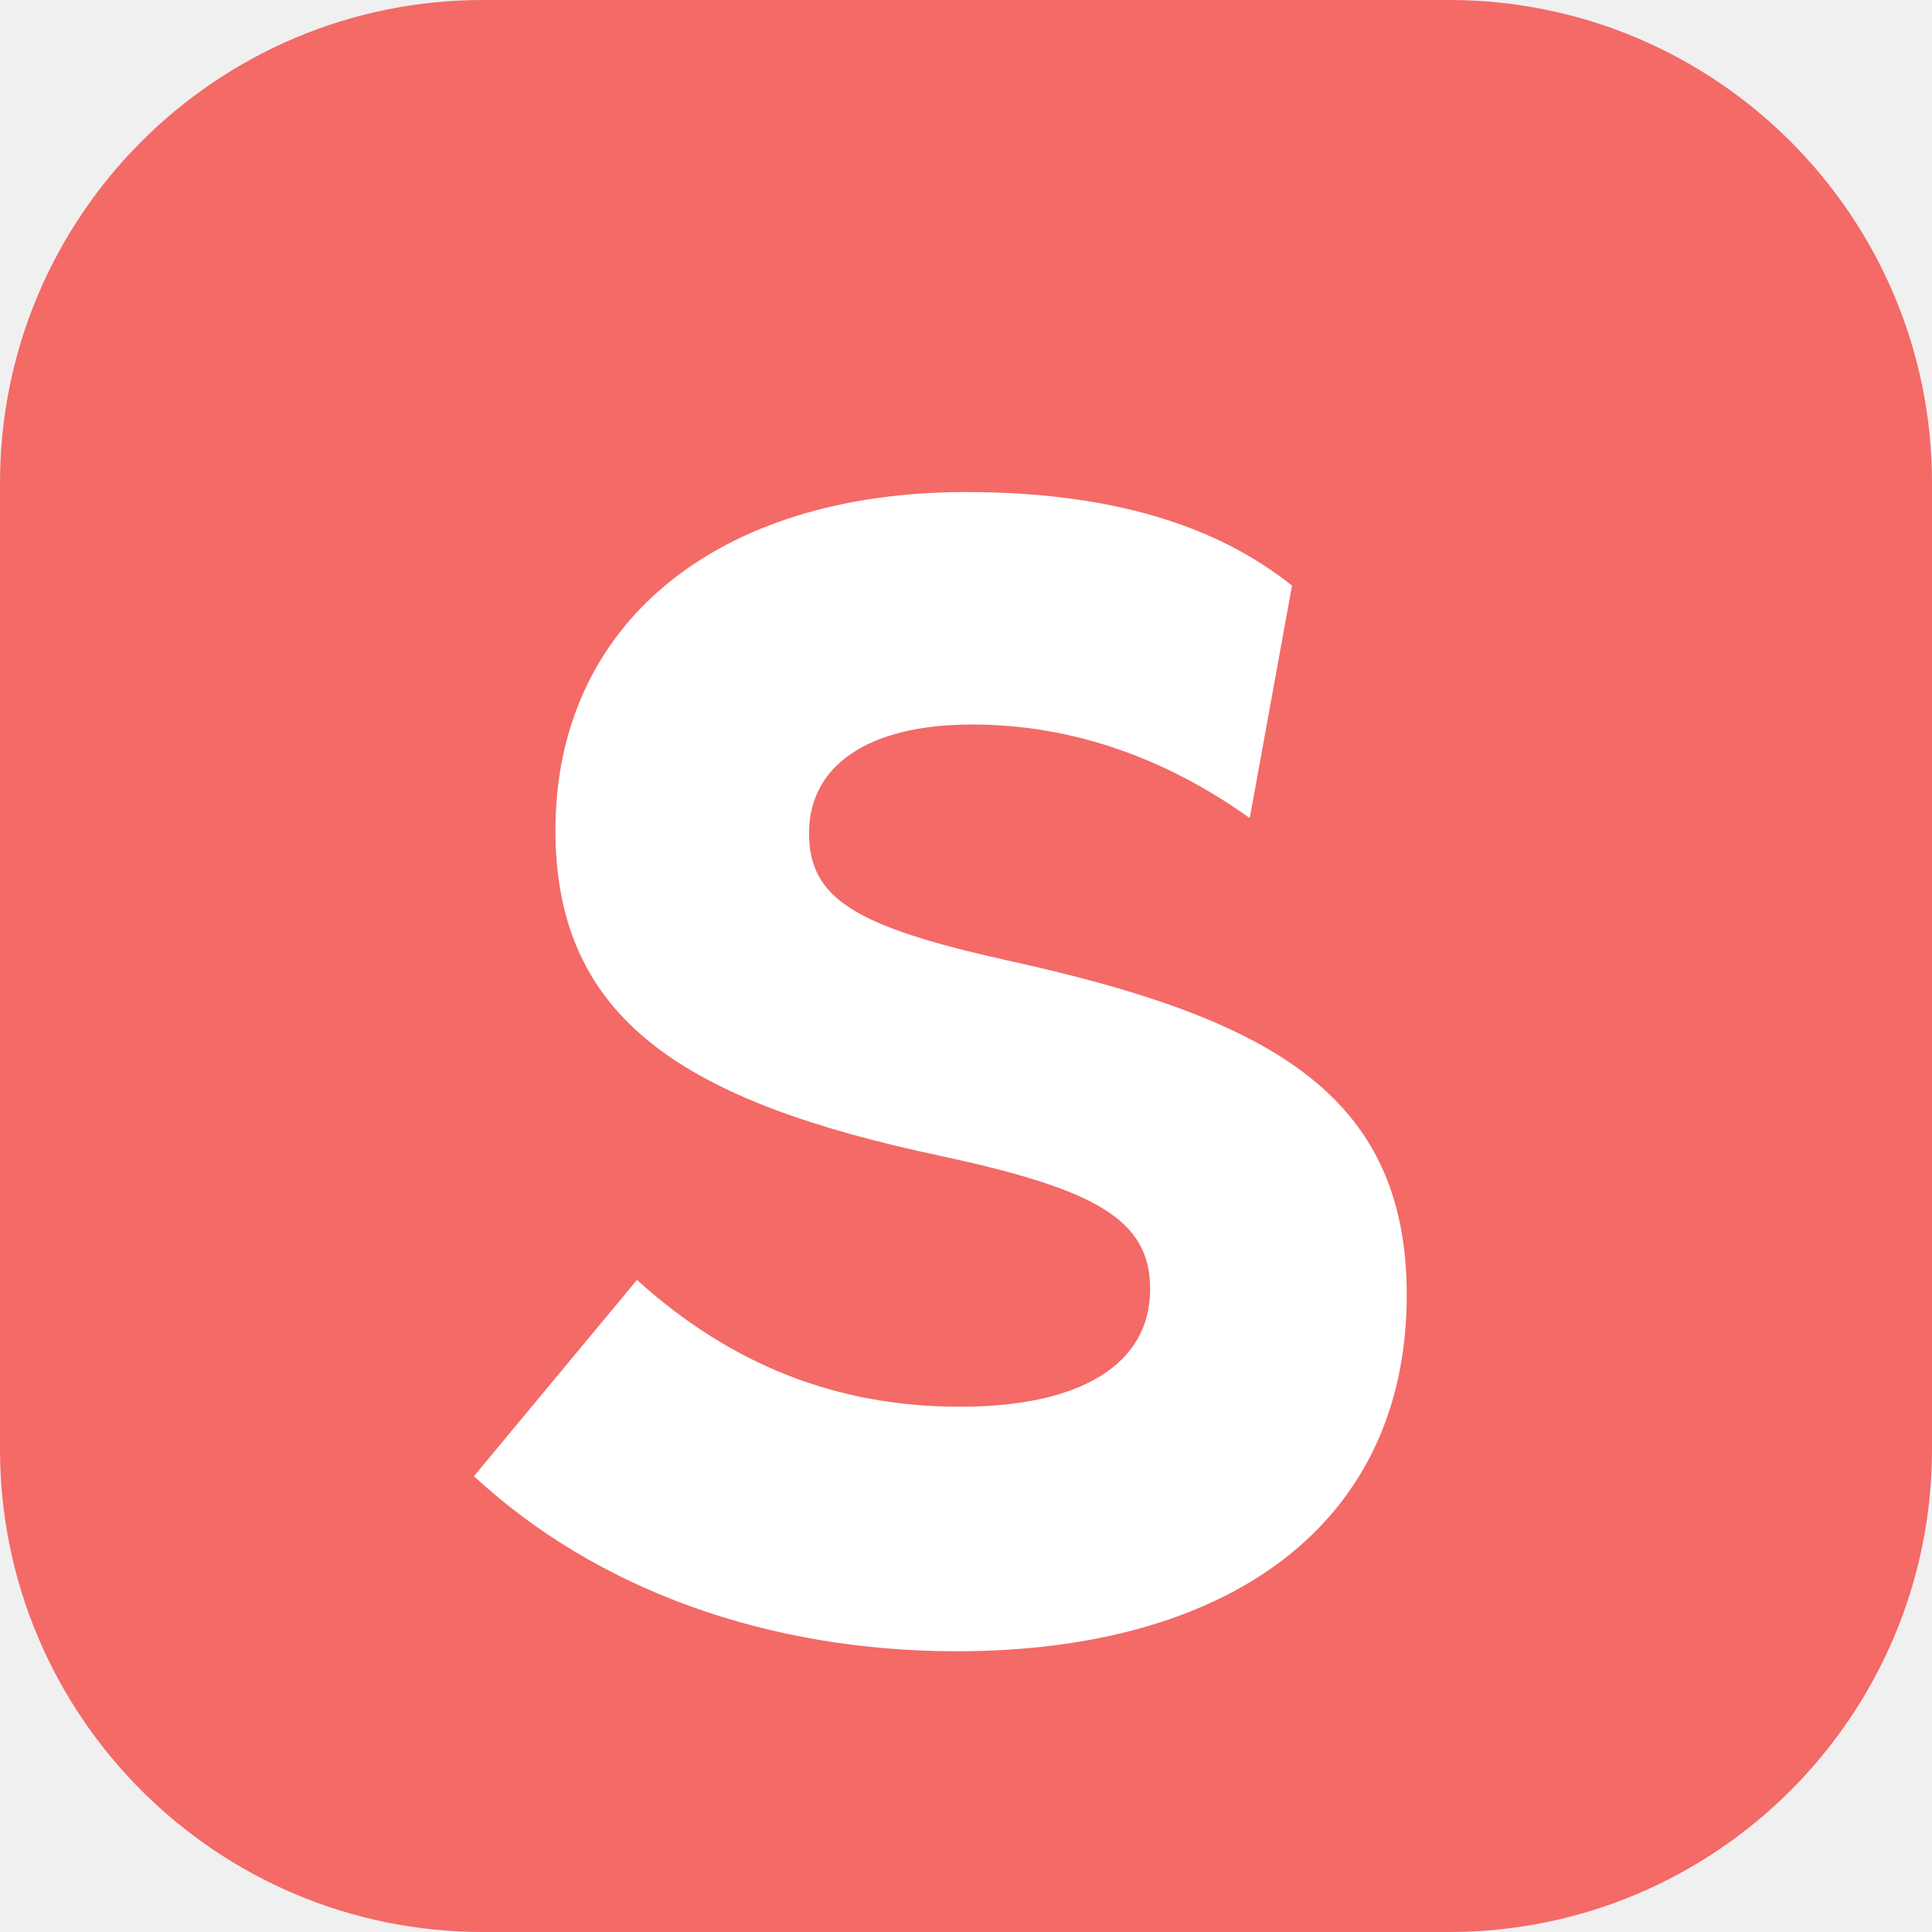
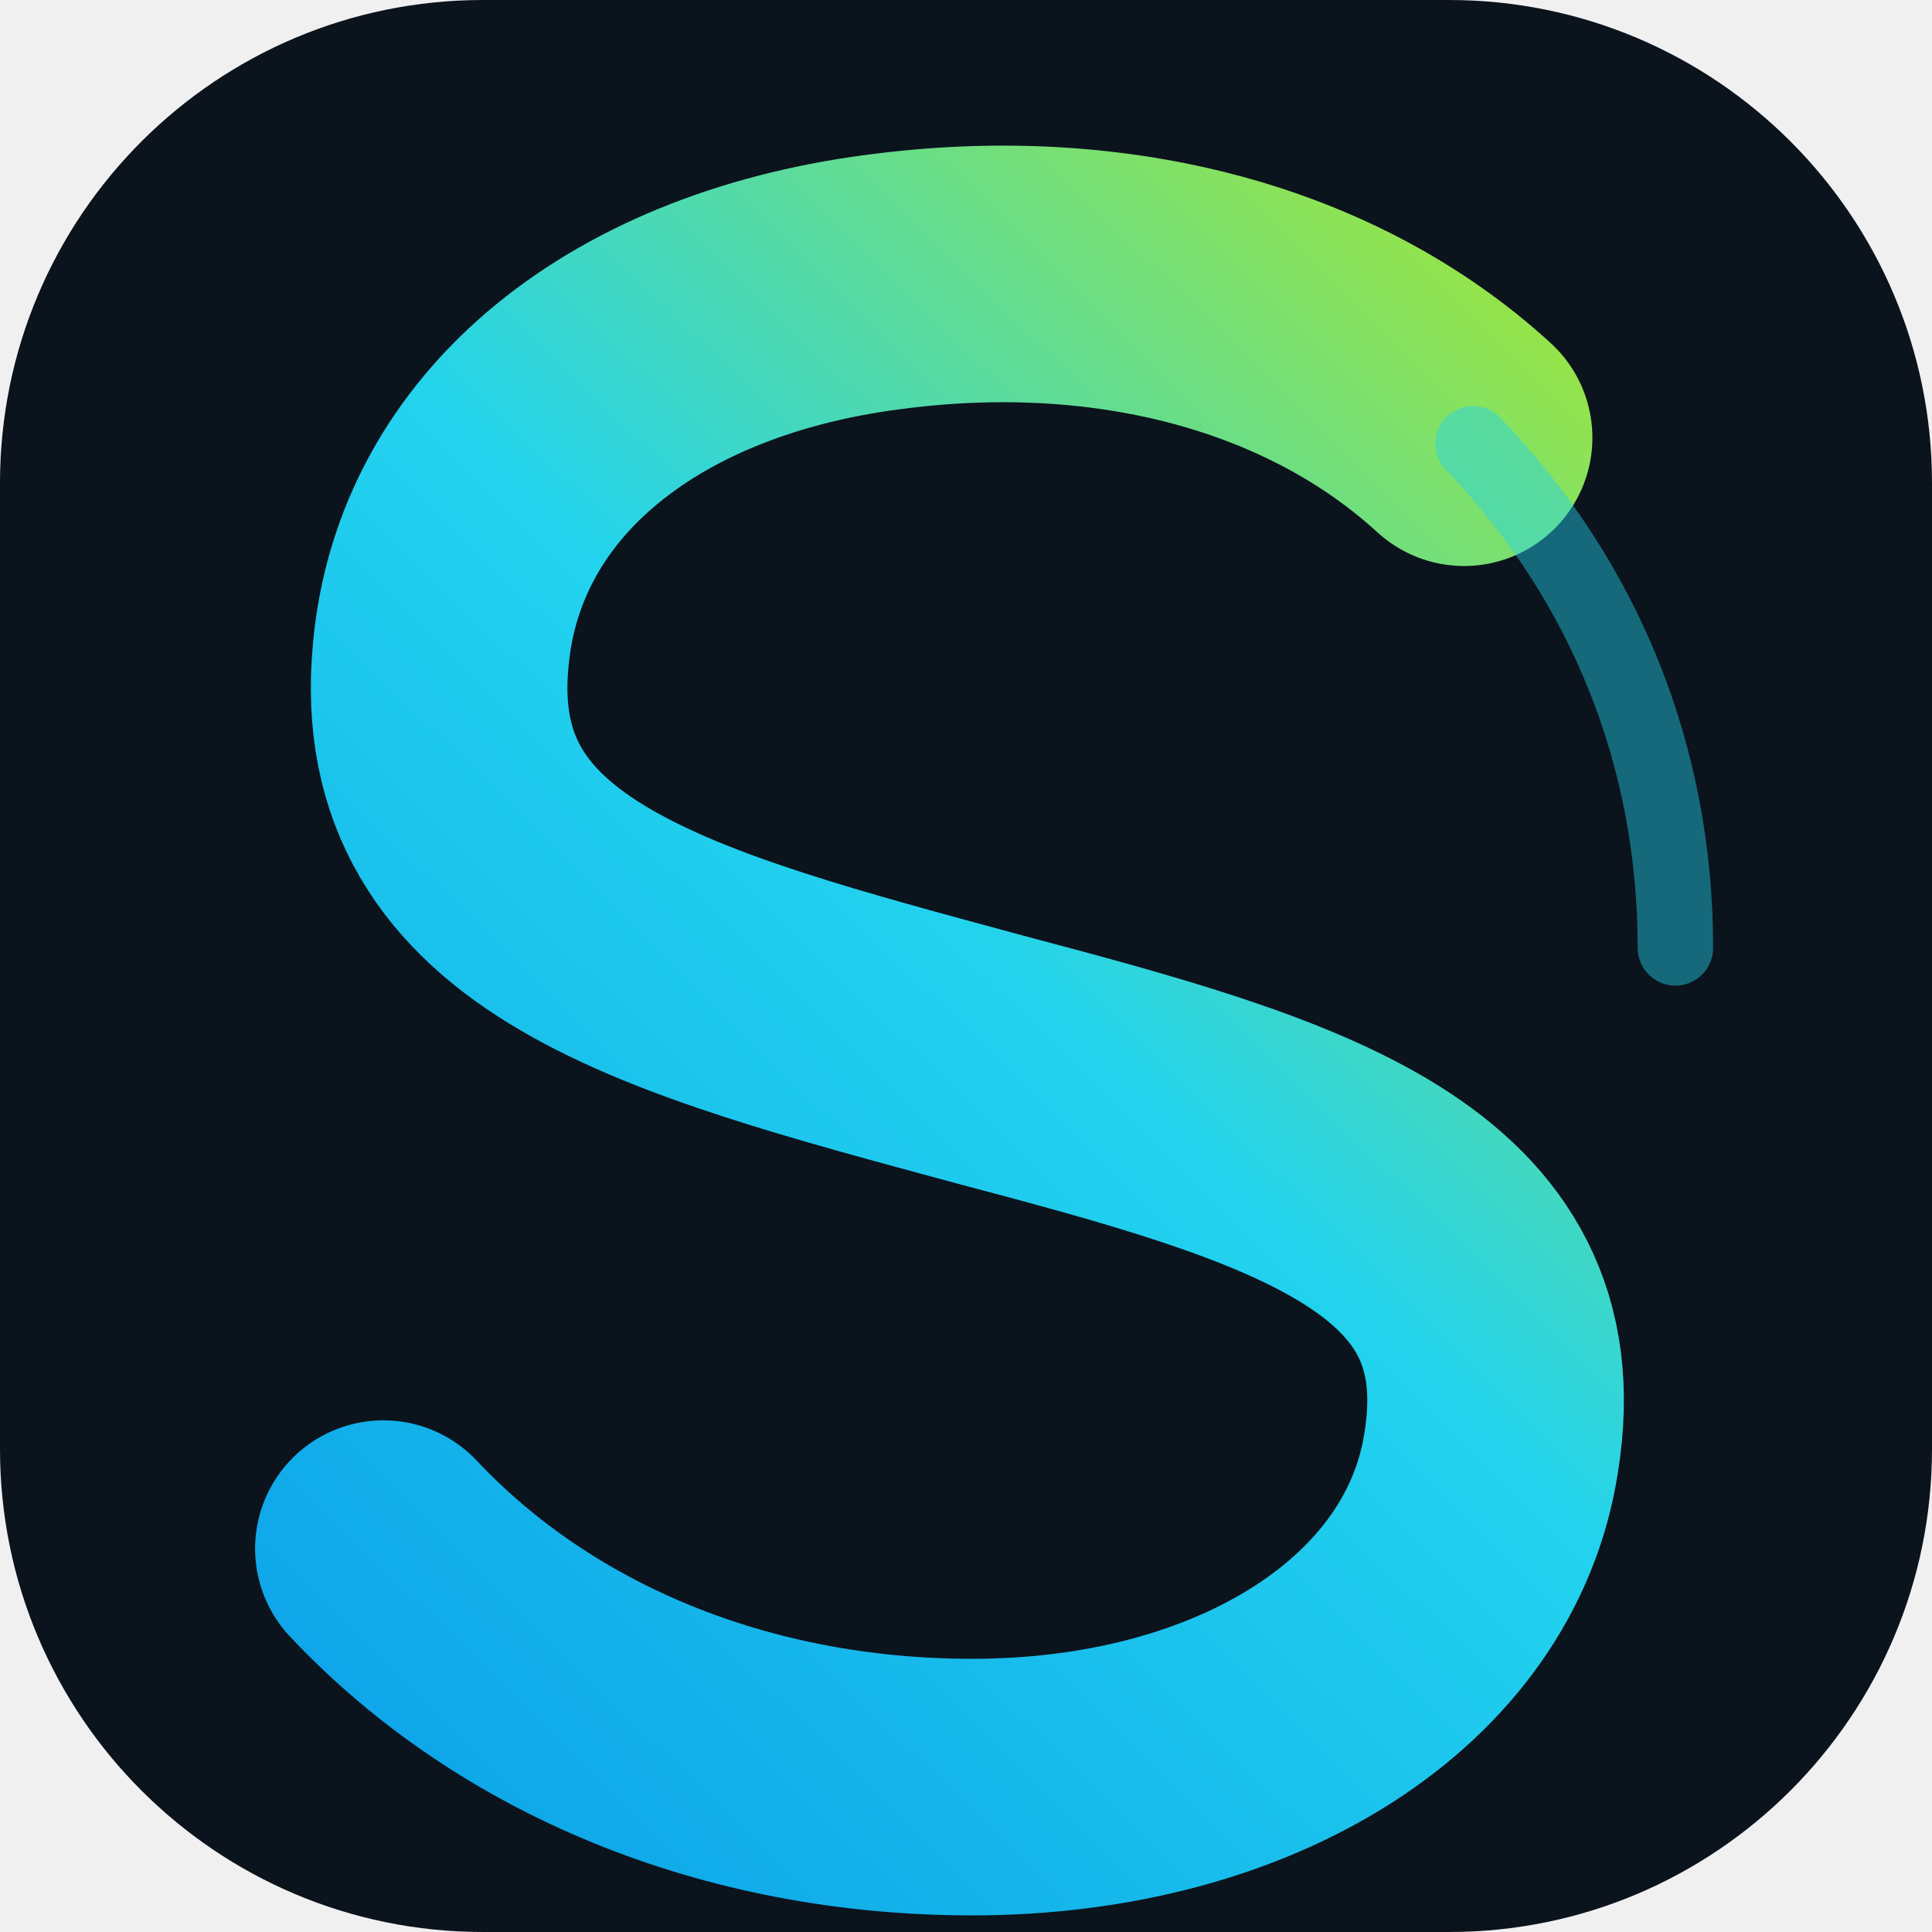
- <svg xmlns="http://www.w3.org/2000/svg" viewBox="0 0 64 64">
-   <rect width="64" height="64" rx="16" fill="#f36a67" />
-   <path d="M42.8 19.4c-2.5-2-6-3.1-10.8-3.1-8.3 0-13.6 4.4-13.6 11.2 0 6.3 4.3 9 12.8 10.8 5.1 1.1 6.9 2.1 6.9 4.4 0 2.5-2.3 3.9-6.3 3.9-4.1 0-7.6-1.4-10.7-4.2l-5.4 6.5c4.1 3.8 9.8 5.8 16 5.8 9 0 14.9-4.2 14.9-11.8 0-6.7-4.6-9.2-13.3-11.1-4.9-1.1-6.5-2-6.5-4.2s1.9-3.6 5.4-3.6c3.3 0 6.4 1.1 9.2 3.1z" fill="#fff" />
+ <svg xmlns="http://www.w3.org/2000/svg" viewBox="0 0 64 64" fill="none">
+   <defs>
+     <linearGradient id="flowshield" x1="9" y1="55" x2="54" y2="9" gradientUnits="userSpaceOnUse">
+       <stop stop-color="#0EA5E9" />
+       <stop offset=".52" stop-color="#22D3EE" />
+       <stop offset="1" stop-color="#A3E635" />
+     </linearGradient>
+   </defs>
+   <rect width="64" height="64" rx="16" fill="#0B131C" />
+   <path d="M48.5 14.5C43.8 10.2 36.9 8.4 29.6 9.3C21.1 10.3 15.2 15 14.6 21.7C13.8 30.1 22.1 32.2 32.8 35.1C43 37.8 50.7 40 49.4 48.1C48.4 54.7 41.3 59.2 32.2 59.2C24.4 59.2 17.4 56.3 12.7 51.3" stroke="url(#flowshield)" stroke-width="8.5" stroke-linecap="round" />
+   <path d="M48.8 14.7C53.2 19.3 55.5 25.1 55.5 31.4" stroke="#22D3EE" stroke-opacity=".45" stroke-width="2.5" stroke-linecap="round" />
</svg>
